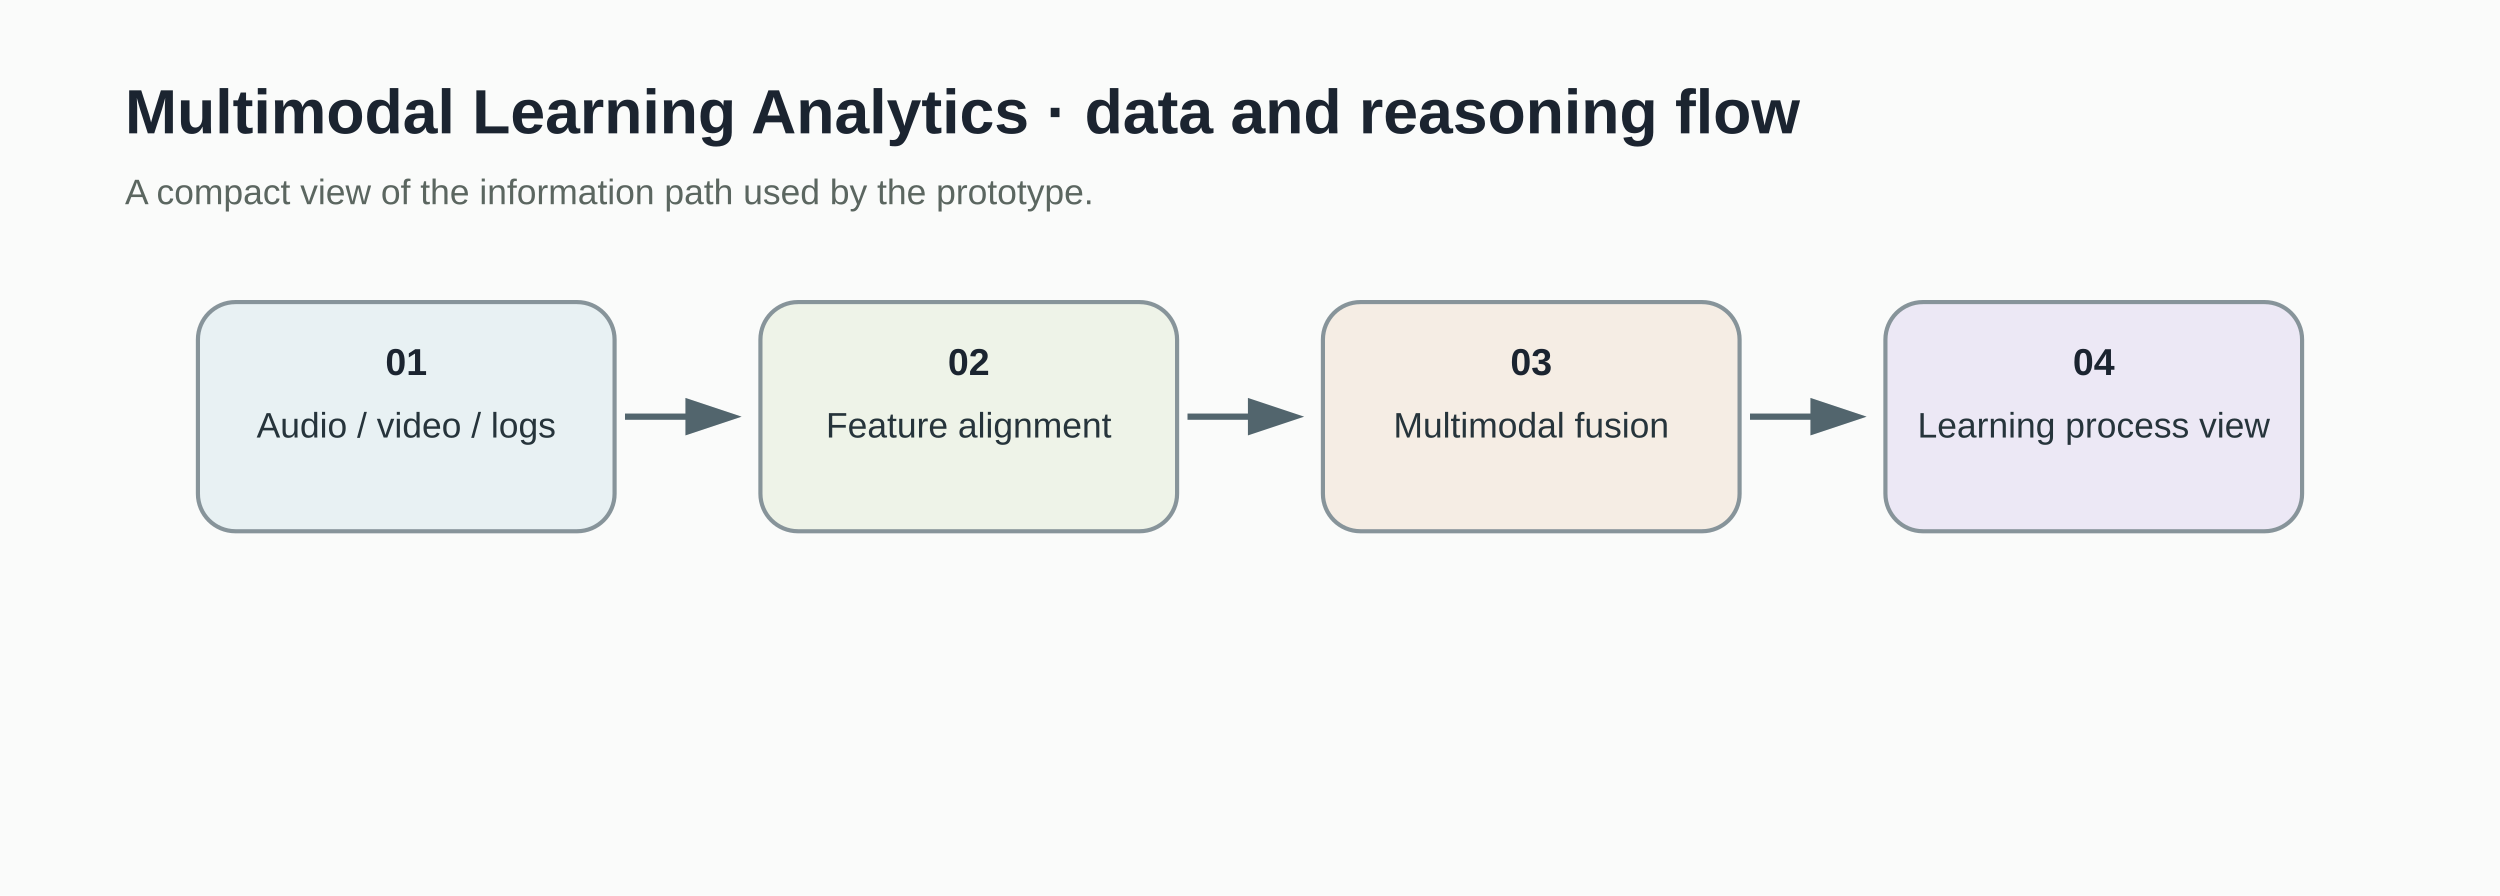
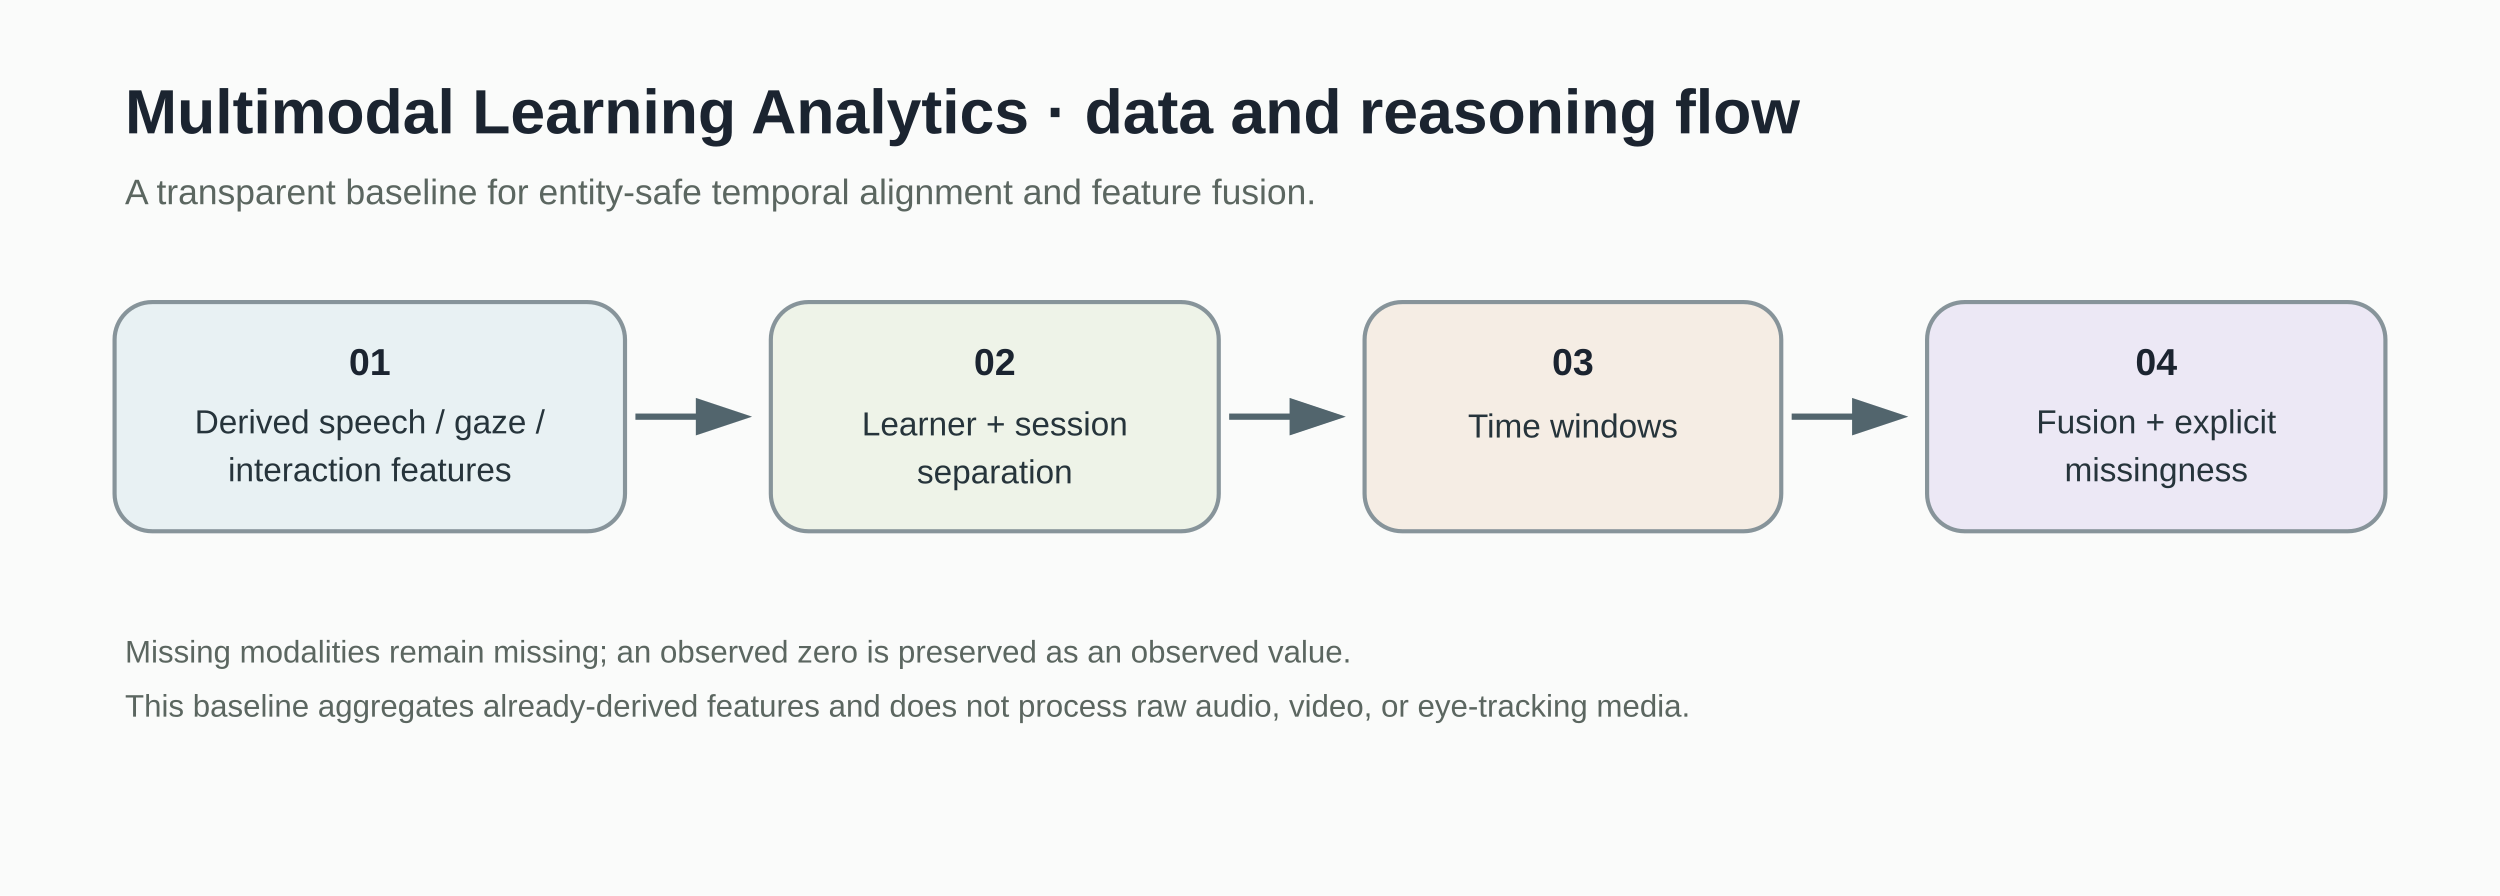
- <svg xmlns="http://www.w3.org/2000/svg" width="1200" height="430" viewBox="0 0 1200 430">
+ <svg xmlns="http://www.w3.org/2000/svg" width="1200" height="430" viewBox="0 0 1200 430" role="img" aria-labelledby="title desc">
  <defs>
    <marker id="arrow" markerWidth="10" markerHeight="10" refX="7" refY="3" orient="auto">
      <path d="M0,0 L0,6 L9,3 z" fill="#52656D" />
    </marker>
  </defs>
  <rect width="100%" height="100%" fill="#FAFBFA" />
  <text x="60" y="64" font-family="Arial, sans-serif" font-size="30" font-weight="700" fill="#1B2430">Multimodal Learning Analytics · data and reasoning flow</text>
-   <text x="60" y="98" font-family="Arial, sans-serif" font-size="17" fill="#5B6660">A compact view of the information path used by the prototype.</text>
-   <rect x="95" y="145" width="200" height="110" rx="18" fill="#E8F1F3" stroke="#87949A" stroke-width="2" />
-   <text x="195" y="180" text-anchor="middle" font-family="Arial, sans-serif" font-size="18" font-weight="700" fill="#1B2430">01</text>
-   <text x="195" y="210" text-anchor="middle" font-family="Arial, sans-serif" font-size="17" fill="#26343B">Audio / video / logs</text>
-   <line x1="300" y1="200" x2="350" y2="200" stroke="#52656D" stroke-width="3" marker-end="url(#arrow)" />
-   <rect x="365" y="145" width="200" height="110" rx="18" fill="#EEF3E8" stroke="#87949A" stroke-width="2" />
-   <text x="465" y="180" text-anchor="middle" font-family="Arial, sans-serif" font-size="18" font-weight="700" fill="#1B2430">02</text>
-   <text x="465" y="210" text-anchor="middle" font-family="Arial, sans-serif" font-size="17" fill="#26343B">Feature alignment</text>
-   <line x1="570" y1="200" x2="620" y2="200" stroke="#52656D" stroke-width="3" marker-end="url(#arrow)" />
-   <rect x="635" y="145" width="200" height="110" rx="18" fill="#F5EDE4" stroke="#87949A" stroke-width="2" />
-   <text x="735" y="180" text-anchor="middle" font-family="Arial, sans-serif" font-size="18" font-weight="700" fill="#1B2430">03</text>
-   <text x="735" y="210" text-anchor="middle" font-family="Arial, sans-serif" font-size="17" fill="#26343B">Multimodal fusion</text>
-   <line x1="840" y1="200" x2="890" y2="200" stroke="#52656D" stroke-width="3" marker-end="url(#arrow)" />
-   <rect x="905" y="145" width="200" height="110" rx="18" fill="#ECE8F5" stroke="#87949A" stroke-width="2" />
-   <text x="1005" y="180" text-anchor="middle" font-family="Arial, sans-serif" font-size="18" font-weight="700" fill="#1B2430">04</text>
-   <text x="1005" y="210" text-anchor="middle" font-family="Arial, sans-serif" font-size="17" fill="#26343B">Learning process view</text>
+   <text x="60" y="98" font-family="Arial, sans-serif" font-size="17" fill="#5B6660">A transparent baseline for entity-safe temporal alignment and feature fusion.</text>
+   <rect x="55" y="145" width="245" height="110" rx="18" fill="#E8F1F3" stroke="#87949A" stroke-width="2" />
+   <text x="177.5" y="180" text-anchor="middle" font-family="Arial, sans-serif" font-size="18" font-weight="700" fill="#1B2430">01</text>
+   <text x="177.5" y="208" text-anchor="middle" font-family="Arial, sans-serif" font-size="16" fill="#26343B">Derived speech / gaze /</text>
+   <text x="177.5" y="231" text-anchor="middle" font-family="Arial, sans-serif" font-size="16" fill="#26343B">interaction features</text>
+   <line x1="305" y1="200" x2="355" y2="200" stroke="#52656D" stroke-width="3" marker-end="url(#arrow)" />
+   <rect x="370" y="145" width="215" height="110" rx="18" fill="#EEF3E8" stroke="#87949A" stroke-width="2" />
+   <text x="477.5" y="180" text-anchor="middle" font-family="Arial, sans-serif" font-size="18" font-weight="700" fill="#1B2430">02</text>
+   <text x="477.5" y="209" text-anchor="middle" font-family="Arial, sans-serif" font-size="16" fill="#26343B">Learner + session</text>
+   <text x="477.5" y="232" text-anchor="middle" font-family="Arial, sans-serif" font-size="16" fill="#26343B">separation</text>
+   <line x1="590" y1="200" x2="640" y2="200" stroke="#52656D" stroke-width="3" marker-end="url(#arrow)" />
+   <rect x="655" y="145" width="200" height="110" rx="18" fill="#F5EDE4" stroke="#87949A" stroke-width="2" />
+   <text x="755" y="180" text-anchor="middle" font-family="Arial, sans-serif" font-size="18" font-weight="700" fill="#1B2430">03</text>
+   <text x="755" y="210" text-anchor="middle" font-family="Arial, sans-serif" font-size="16" fill="#26343B">Time windows</text>
+   <line x1="860" y1="200" x2="910" y2="200" stroke="#52656D" stroke-width="3" marker-end="url(#arrow)" />
+   <rect x="925" y="145" width="220" height="110" rx="18" fill="#ECE8F5" stroke="#87949A" stroke-width="2" />
+   <text x="1035" y="180" text-anchor="middle" font-family="Arial, sans-serif" font-size="18" font-weight="700" fill="#1B2430">04</text>
+   <text x="1035" y="208" text-anchor="middle" font-family="Arial, sans-serif" font-size="16" fill="#26343B">Fusion + explicit</text>
+   <text x="1035" y="231" text-anchor="middle" font-family="Arial, sans-serif" font-size="16" fill="#26343B">missingness</text>
+   <text x="60" y="318" font-family="Arial, sans-serif" font-size="15" fill="#5B6660">Missing modalities remain missing; an observed zero is preserved as an observed value.</text>
+   <text x="60" y="344" font-family="Arial, sans-serif" font-size="15" fill="#5B6660">This baseline aggregates already-derived features and does not process raw audio, video, or eye-tracking media.</text>
</svg>
